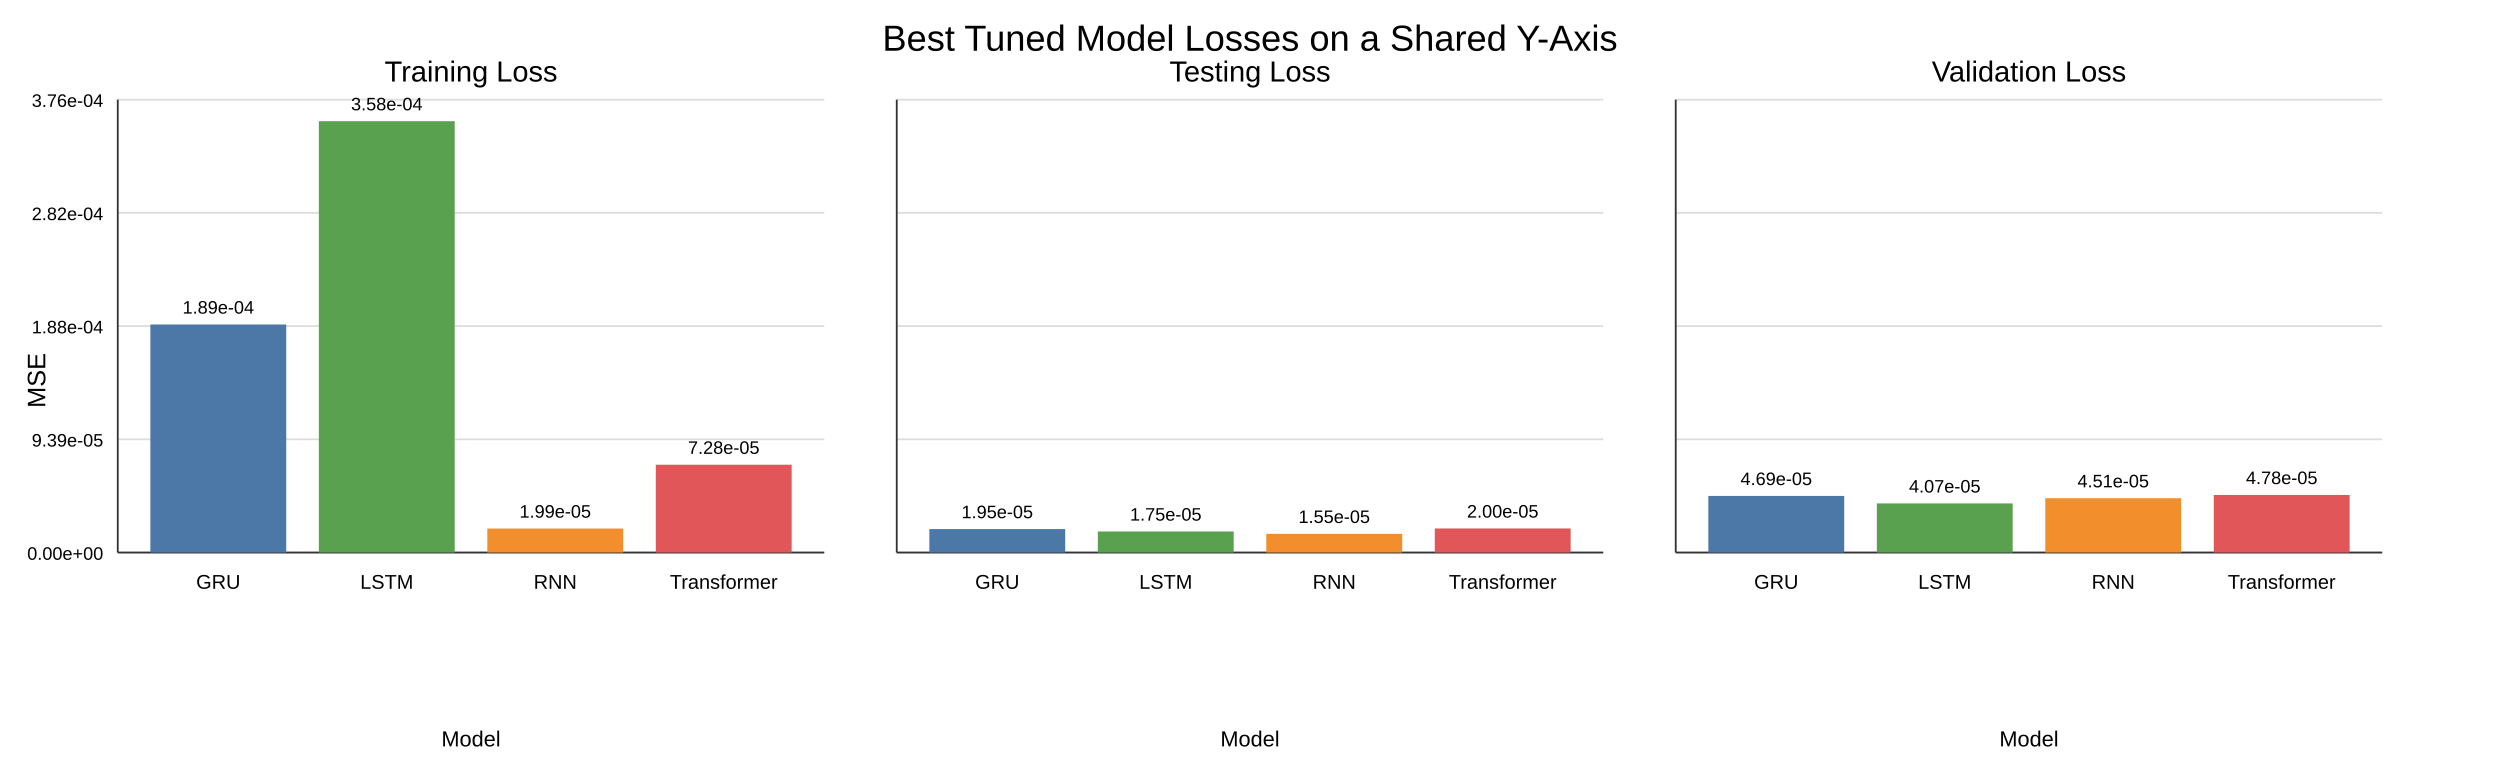
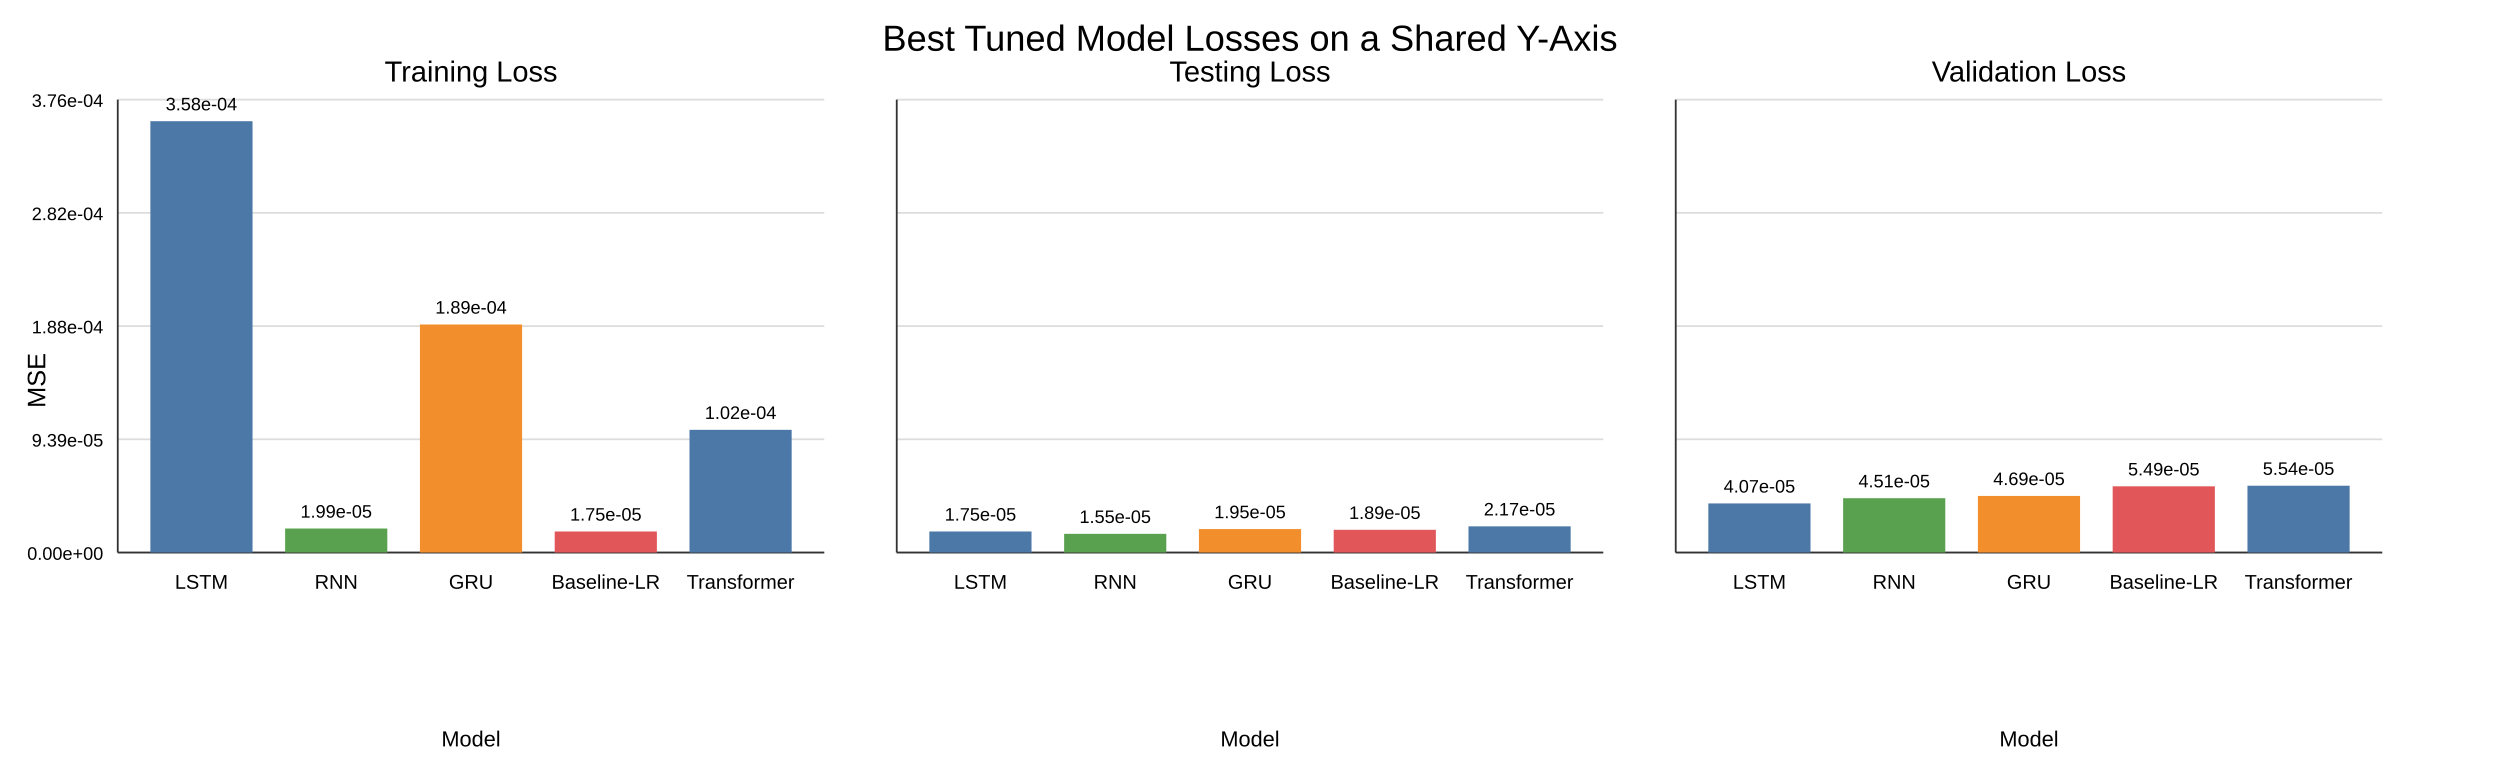
<svg xmlns="http://www.w3.org/2000/svg" width="1380" height="430" viewBox="0 0 1380 430">
  <rect width="100%" height="100%" fill="white" />
  <text x="690" y="28" font-size="20" text-anchor="middle" font-family="Arial">Best Tuned Model Losses on a Shared Y-Axis</text>
  <text x="25" y="210" font-size="14" text-anchor="middle" transform="rotate(-90 25 210)" font-family="Arial">MSE</text>
  <text x="260.0" y="45" font-size="16" text-anchor="middle" font-family="Arial">Training Loss</text>
  <line x1="65" y1="305.00" x2="455" y2="305.00" stroke="#dddddd" stroke-width="1" />
  <text x="57" y="309.00" font-size="10" text-anchor="end" font-family="Arial">0.00e+00</text>
  <line x1="65" y1="242.50" x2="455" y2="242.50" stroke="#dddddd" stroke-width="1" />
  <text x="57" y="246.50" font-size="10" text-anchor="end" font-family="Arial">9.39e-05</text>
  <line x1="65" y1="180.00" x2="455" y2="180.00" stroke="#dddddd" stroke-width="1" />
  <text x="57" y="184.00" font-size="10" text-anchor="end" font-family="Arial">1.88e-04</text>
  <line x1="65" y1="117.50" x2="455" y2="117.50" stroke="#dddddd" stroke-width="1" />
  <text x="57" y="121.50" font-size="10" text-anchor="end" font-family="Arial">2.82e-04</text>
  <line x1="65" y1="55.00" x2="455" y2="55.00" stroke="#dddddd" stroke-width="1" />
  <text x="57" y="59.00" font-size="10" text-anchor="end" font-family="Arial">3.76e-04</text>
  <line x1="65" y1="55" x2="65" y2="305" stroke="#333333" stroke-width="1" />
  <line x1="65" y1="305" x2="455" y2="305" stroke="#333333" stroke-width="1" />
-   <rect x="83.00" y="179.12" width="75.00" height="125.88" fill="#4C78A8" />
-   <text x="120.50" y="173.12" font-size="10" text-anchor="middle" font-family="Arial">1.89e-04</text>
-   <text x="120.50" y="325.00" font-size="11" text-anchor="middle" font-family="Arial">GRU</text>
-   <rect x="176.00" y="66.90" width="75.00" height="238.10" fill="#59A14F" />
-   <text x="213.50" y="60.90" font-size="10" text-anchor="middle" font-family="Arial">3.58e-04</text>
-   <text x="213.50" y="325.00" font-size="11" text-anchor="middle" font-family="Arial">LSTM</text>
-   <rect x="269.00" y="291.75" width="75.00" height="13.25" fill="#F28E2B" />
-   <text x="306.50" y="285.75" font-size="10" text-anchor="middle" font-family="Arial">1.99e-05</text>
-   <text x="306.50" y="325.00" font-size="11" text-anchor="middle" font-family="Arial">RNN</text>
-   <rect x="362.00" y="256.53" width="75.00" height="48.47" fill="#E15759" />
-   <text x="399.50" y="250.53" font-size="10" text-anchor="middle" font-family="Arial">7.28e-05</text>
-   <text x="399.50" y="325.00" font-size="11" text-anchor="middle" font-family="Arial">Transformer</text>
+   <rect x="83.00" y="66.90" width="56.40" height="238.10" fill="#4C78A8" />
+   <text x="111.20" y="60.90" font-size="10" text-anchor="middle" font-family="Arial">3.58e-04</text>
+   <text x="111.20" y="325.00" font-size="11" text-anchor="middle" font-family="Arial">LSTM</text>
+   <rect x="157.40" y="291.75" width="56.40" height="13.25" fill="#59A14F" />
+   <text x="185.60" y="285.75" font-size="10" text-anchor="middle" font-family="Arial">1.99e-05</text>
+   <text x="185.60" y="325.00" font-size="11" text-anchor="middle" font-family="Arial">RNN</text>
+   <rect x="231.80" y="179.12" width="56.40" height="125.88" fill="#F28E2B" />
+   <text x="260.00" y="173.12" font-size="10" text-anchor="middle" font-family="Arial">1.89e-04</text>
+   <text x="260.00" y="325.00" font-size="11" text-anchor="middle" font-family="Arial">GRU</text>
+   <rect x="306.20" y="293.38" width="56.40" height="11.62" fill="#E15759" />
+   <text x="334.40" y="287.38" font-size="10" text-anchor="middle" font-family="Arial">1.75e-05</text>
+   <text x="334.40" y="325.00" font-size="11" text-anchor="middle" font-family="Arial">Baseline-LR</text>
+   <rect x="380.60" y="237.26" width="56.40" height="67.74" fill="#4C78A8" />
+   <text x="408.80" y="231.26" font-size="10" text-anchor="middle" font-family="Arial">1.02e-04</text>
+   <text x="408.80" y="325.00" font-size="11" text-anchor="middle" font-family="Arial">Transformer</text>
  <text x="260.0" y="412" font-size="12" text-anchor="middle" font-family="Arial">Model</text>
  <text x="690.0" y="45" font-size="16" text-anchor="middle" font-family="Arial">Testing Loss</text>
  <line x1="495" y1="305.00" x2="885" y2="305.00" stroke="#dddddd" stroke-width="1" />
  <line x1="495" y1="242.50" x2="885" y2="242.50" stroke="#dddddd" stroke-width="1" />
  <line x1="495" y1="180.00" x2="885" y2="180.00" stroke="#dddddd" stroke-width="1" />
  <line x1="495" y1="117.50" x2="885" y2="117.50" stroke="#dddddd" stroke-width="1" />
  <line x1="495" y1="55.00" x2="885" y2="55.00" stroke="#dddddd" stroke-width="1" />
  <line x1="495" y1="55" x2="495" y2="305" stroke="#333333" stroke-width="1" />
  <line x1="495" y1="305" x2="885" y2="305" stroke="#333333" stroke-width="1" />
-   <rect x="513.00" y="292.05" width="75.00" height="12.95" fill="#4C78A8" />
-   <text x="550.50" y="286.05" font-size="10" text-anchor="middle" font-family="Arial">1.95e-05</text>
-   <text x="550.50" y="325.00" font-size="11" text-anchor="middle" font-family="Arial">GRU</text>
-   <rect x="606.00" y="293.38" width="75.00" height="11.62" fill="#59A14F" />
-   <text x="643.50" y="287.38" font-size="10" text-anchor="middle" font-family="Arial">1.75e-05</text>
-   <text x="643.50" y="325.00" font-size="11" text-anchor="middle" font-family="Arial">LSTM</text>
-   <rect x="699.00" y="294.68" width="75.00" height="10.32" fill="#F28E2B" />
-   <text x="736.50" y="288.68" font-size="10" text-anchor="middle" font-family="Arial">1.55e-05</text>
-   <text x="736.50" y="325.00" font-size="11" text-anchor="middle" font-family="Arial">RNN</text>
-   <rect x="792.00" y="291.71" width="75.00" height="13.29" fill="#E15759" />
-   <text x="829.50" y="285.71" font-size="10" text-anchor="middle" font-family="Arial">2.00e-05</text>
-   <text x="829.50" y="325.00" font-size="11" text-anchor="middle" font-family="Arial">Transformer</text>
+   <rect x="513.00" y="293.38" width="56.40" height="11.62" fill="#4C78A8" />
+   <text x="541.20" y="287.38" font-size="10" text-anchor="middle" font-family="Arial">1.75e-05</text>
+   <text x="541.20" y="325.00" font-size="11" text-anchor="middle" font-family="Arial">LSTM</text>
+   <rect x="587.40" y="294.68" width="56.40" height="10.32" fill="#59A14F" />
+   <text x="615.60" y="288.68" font-size="10" text-anchor="middle" font-family="Arial">1.55e-05</text>
+   <text x="615.60" y="325.00" font-size="11" text-anchor="middle" font-family="Arial">RNN</text>
+   <rect x="661.80" y="292.05" width="56.40" height="12.95" fill="#F28E2B" />
+   <text x="690.00" y="286.05" font-size="10" text-anchor="middle" font-family="Arial">1.95e-05</text>
+   <text x="690.00" y="325.00" font-size="11" text-anchor="middle" font-family="Arial">GRU</text>
+   <rect x="736.20" y="292.45" width="56.40" height="12.55" fill="#E15759" />
+   <text x="764.40" y="286.45" font-size="10" text-anchor="middle" font-family="Arial">1.89e-05</text>
+   <text x="764.40" y="325.00" font-size="11" text-anchor="middle" font-family="Arial">Baseline-LR</text>
+   <rect x="810.60" y="290.54" width="56.40" height="14.46" fill="#4C78A8" />
+   <text x="838.80" y="284.54" font-size="10" text-anchor="middle" font-family="Arial">2.17e-05</text>
+   <text x="838.80" y="325.00" font-size="11" text-anchor="middle" font-family="Arial">Transformer</text>
  <text x="690.0" y="412" font-size="12" text-anchor="middle" font-family="Arial">Model</text>
  <text x="1120.0" y="45" font-size="16" text-anchor="middle" font-family="Arial">Validation Loss</text>
  <line x1="925" y1="305.00" x2="1315" y2="305.00" stroke="#dddddd" stroke-width="1" />
  <line x1="925" y1="242.50" x2="1315" y2="242.50" stroke="#dddddd" stroke-width="1" />
  <line x1="925" y1="180.00" x2="1315" y2="180.00" stroke="#dddddd" stroke-width="1" />
  <line x1="925" y1="117.50" x2="1315" y2="117.50" stroke="#dddddd" stroke-width="1" />
  <line x1="925" y1="55.00" x2="1315" y2="55.00" stroke="#dddddd" stroke-width="1" />
  <line x1="925" y1="55" x2="925" y2="305" stroke="#333333" stroke-width="1" />
  <line x1="925" y1="305" x2="1315" y2="305" stroke="#333333" stroke-width="1" />
-   <rect x="943.00" y="273.76" width="75.00" height="31.24" fill="#4C78A8" />
-   <text x="980.50" y="267.76" font-size="10" text-anchor="middle" font-family="Arial">4.69e-05</text>
-   <text x="980.50" y="325.00" font-size="11" text-anchor="middle" font-family="Arial">GRU</text>
-   <rect x="1036.00" y="277.89" width="75.00" height="27.11" fill="#59A14F" />
-   <text x="1073.50" y="271.89" font-size="10" text-anchor="middle" font-family="Arial">4.07e-05</text>
-   <text x="1073.50" y="325.00" font-size="11" text-anchor="middle" font-family="Arial">LSTM</text>
-   <rect x="1129.00" y="275.01" width="75.00" height="29.99" fill="#F28E2B" />
-   <text x="1166.50" y="269.01" font-size="10" text-anchor="middle" font-family="Arial">4.51e-05</text>
-   <text x="1166.50" y="325.00" font-size="11" text-anchor="middle" font-family="Arial">RNN</text>
-   <rect x="1222.00" y="273.21" width="75.00" height="31.79" fill="#E15759" />
-   <text x="1259.50" y="267.21" font-size="10" text-anchor="middle" font-family="Arial">4.78e-05</text>
-   <text x="1259.50" y="325.00" font-size="11" text-anchor="middle" font-family="Arial">Transformer</text>
+   <rect x="943.00" y="277.89" width="56.40" height="27.11" fill="#4C78A8" />
+   <text x="971.20" y="271.89" font-size="10" text-anchor="middle" font-family="Arial">4.07e-05</text>
+   <text x="971.20" y="325.00" font-size="11" text-anchor="middle" font-family="Arial">LSTM</text>
+   <rect x="1017.40" y="275.01" width="56.40" height="29.99" fill="#59A14F" />
+   <text x="1045.60" y="269.01" font-size="10" text-anchor="middle" font-family="Arial">4.51e-05</text>
+   <text x="1045.60" y="325.00" font-size="11" text-anchor="middle" font-family="Arial">RNN</text>
+   <rect x="1091.80" y="273.76" width="56.40" height="31.24" fill="#F28E2B" />
+   <text x="1120.00" y="267.76" font-size="10" text-anchor="middle" font-family="Arial">4.69e-05</text>
+   <text x="1120.00" y="325.00" font-size="11" text-anchor="middle" font-family="Arial">GRU</text>
+   <rect x="1166.20" y="268.44" width="56.40" height="36.56" fill="#E15759" />
+   <text x="1194.40" y="262.44" font-size="10" text-anchor="middle" font-family="Arial">5.49e-05</text>
+   <text x="1194.40" y="325.00" font-size="11" text-anchor="middle" font-family="Arial">Baseline-LR</text>
+   <rect x="1240.60" y="268.12" width="56.40" height="36.88" fill="#4C78A8" />
+   <text x="1268.80" y="262.12" font-size="10" text-anchor="middle" font-family="Arial">5.54e-05</text>
+   <text x="1268.80" y="325.00" font-size="11" text-anchor="middle" font-family="Arial">Transformer</text>
  <text x="1120.0" y="412" font-size="12" text-anchor="middle" font-family="Arial">Model</text>
</svg>
